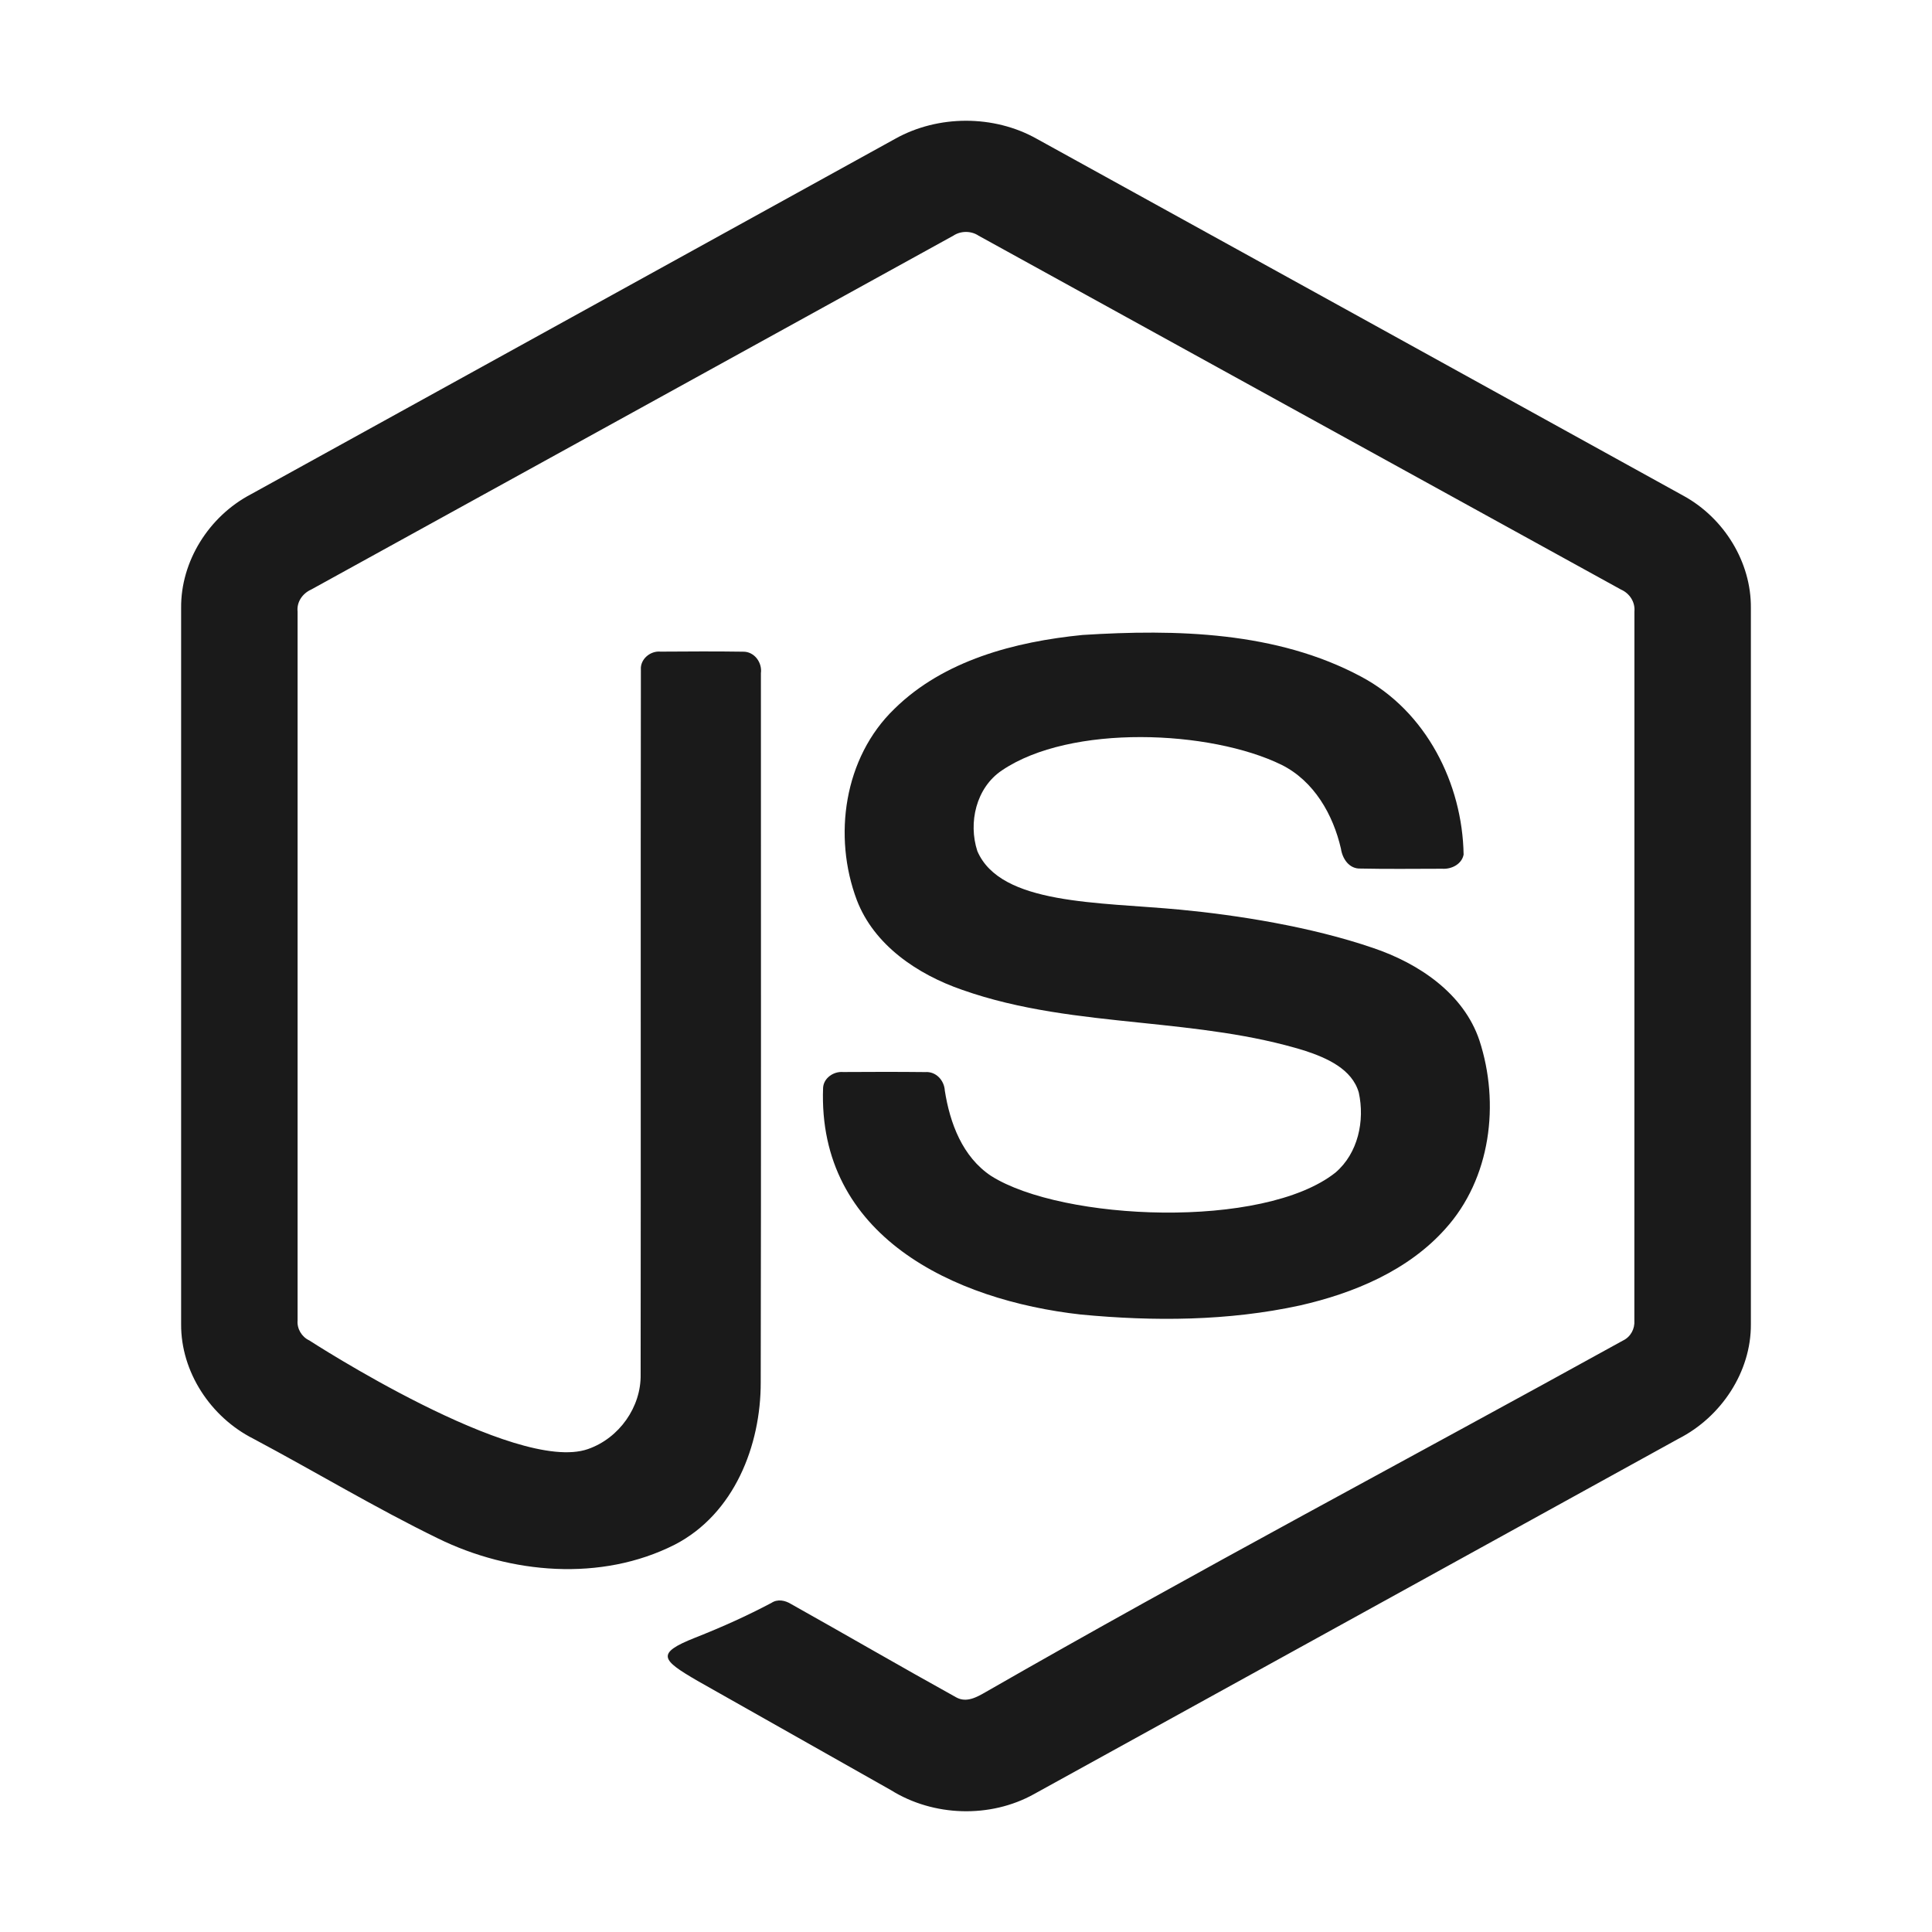
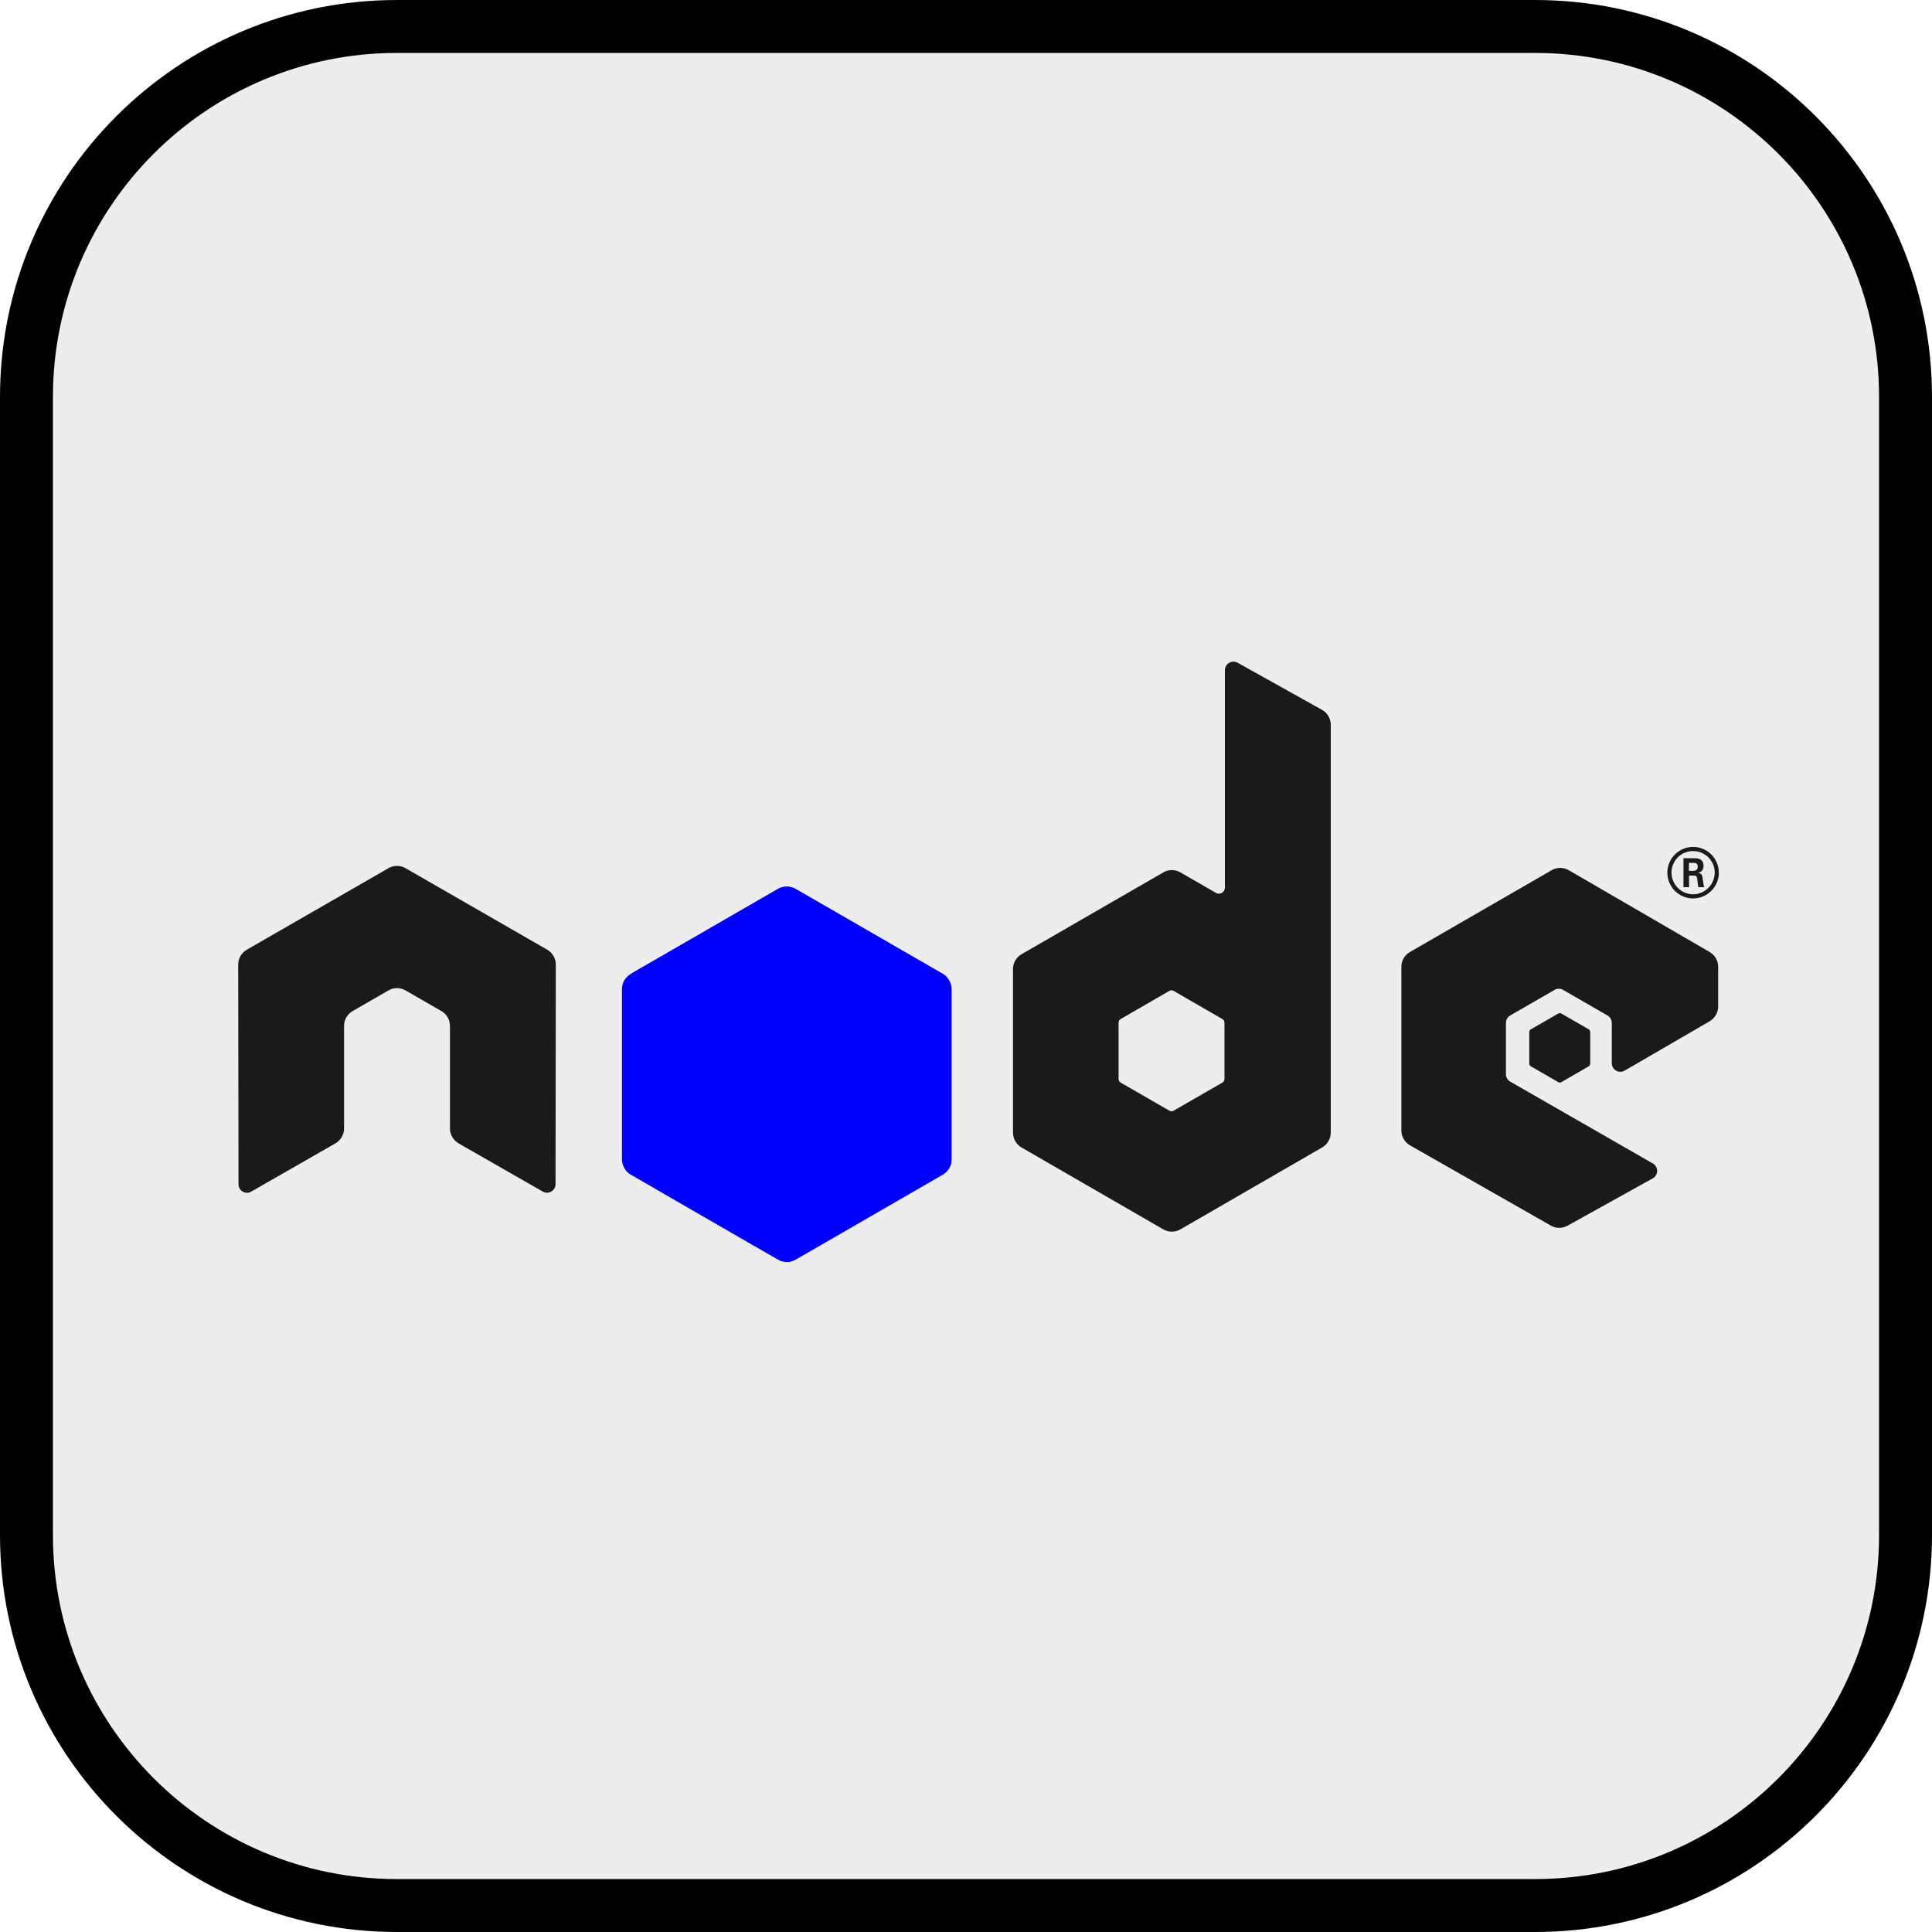
- <svg xmlns="http://www.w3.org/2000/svg" width="95px" height="95px" viewBox="0 0 32 32" fill="none">
-   <path d="M17.172 2.299C16.463 1.9 15.537 1.901 14.827 2.299C11.269 4.262 7.711 6.226 4.152 8.189C3.46 8.553 2.993 9.297 3 10.069V21.933C2.995 22.72 3.486 23.471 4.197 23.83C5.219 24.374 6.212 24.973 7.252 25.48C8.455 26.071 9.958 26.201 11.175 25.585C12.163 25.075 12.602 23.939 12.6 22.896C12.608 18.981 12.602 15.065 12.603 11.15C12.627 10.976 12.496 10.79 12.306 10.794C11.852 10.787 11.396 10.79 10.942 10.793C10.77 10.776 10.602 10.919 10.615 11.092C10.609 14.982 10.616 18.873 10.611 22.764C10.621 23.302 10.258 23.82 9.739 24.001C8.541 24.421 5.122 22.201 5.122 22.201C4.997 22.143 4.917 22.007 4.929 21.872C4.929 17.958 4.93 14.043 4.929 10.13C4.912 9.972 5.009 9.83 5.154 9.765C8.7 7.813 12.245 5.857 15.791 3.903C15.914 3.821 16.086 3.821 16.209 3.904C19.755 5.857 23.3 7.812 26.847 9.764C26.993 9.828 27.086 9.973 27.071 10.13C27.07 14.043 27.072 17.958 27.07 21.871C27.08 22.01 27.009 22.144 26.879 22.205C23.366 24.146 19.813 26.025 16.331 28.023C16.18 28.11 16.008 28.209 15.837 28.113C14.922 27.606 14.017 27.08 13.105 26.569C13.006 26.507 12.879 26.48 12.776 26.55C12.367 26.765 11.982 26.94 11.512 27.126C10.852 27.387 10.958 27.494 11.553 27.84C12.62 28.444 13.689 29.046 14.756 29.65C15.459 30.089 16.402 30.12 17.128 29.715C20.686 27.754 24.244 25.79 27.803 23.829C28.511 23.468 29.005 22.72 29 21.933V10.069C29.007 9.313 28.558 8.582 27.886 8.213C24.316 6.239 20.744 4.271 17.172 2.299Z" fill="#1A1A1A" />
-   <path d="M22.542 11.206C21.145 10.459 19.484 10.419 17.931 10.517C16.81 10.628 15.631 10.937 14.814 11.741C13.976 12.549 13.794 13.854 14.192 14.909C14.477 15.654 15.195 16.139 15.937 16.395C16.893 16.733 17.898 16.837 18.903 16.941C19.819 17.037 20.736 17.132 21.616 17.404C21.976 17.523 22.395 17.706 22.506 18.097C22.607 18.561 22.496 19.1 22.119 19.422C20.924 20.368 17.598 20.223 16.417 19.478C15.939 19.161 15.733 18.599 15.649 18.064C15.64 17.897 15.506 17.744 15.325 17.757C14.871 17.752 14.418 17.753 13.964 17.756C13.806 17.743 13.642 17.856 13.633 18.017C13.54 20.469 15.791 21.538 17.904 21.773C19.111 21.888 20.344 21.881 21.533 21.622C22.426 21.419 23.322 21.044 23.937 20.356C24.695 19.52 24.844 18.275 24.504 17.233C24.244 16.456 23.501 15.957 22.742 15.701C21.709 15.347 20.484 15.156 19.549 15.067C18.189 14.938 16.573 14.991 16.188 14.097C16.035 13.629 16.165 13.048 16.595 12.76C17.733 11.989 20.048 12.091 21.227 12.668C21.767 12.938 22.081 13.495 22.21 14.056C22.234 14.222 22.345 14.394 22.536 14.386C22.987 14.396 23.437 14.389 23.887 14.389C24.042 14.4 24.212 14.313 24.242 14.155C24.223 12.981 23.623 11.779 22.542 11.206Z" fill="#1A1A1A" />
+ <svg xmlns="http://www.w3.org/2000/svg" width="800px" height="800px" viewBox="0 0 73 73" version="1.1">
+   <defs>
+     <linearGradient x1="72.724%" y1="9.24%" x2="27.269%" y2="90.753%" id="linearGradient-1">
+       <stop stop-color="#0000FF" offset="30%">
+ 
+ </stop>
+       <stop stop-color="#0000FF" offset="50%">
+ 
+ </stop>
+       <stop stop-color="#0000FF" offset="80%">
+ 
+ </stop>
+     </linearGradient>
+     <linearGradient x1="3.994%" y1="80.099%" x2="97.307%" y2="20.906%" id="linearGradient-2">
+       <stop stop-color="#0000FF" offset="57%">
+ 
+ </stop>
+       <stop stop-color="#0000FF" offset="72%">
+ 
+ </stop>
+       <stop stop-color="#0000FF" offset="100%">
+ 
+ </stop>
+     </linearGradient>
+     <linearGradient x1="0%" y1="50%" x2="100%" y2="50%" id="linearGradient-3">
+       <stop stop-color="#0000FF" offset="16%">
+ 
+ </stop>
+       <stop stop-color="#0000FF" offset="38%">
+ 
+ </stop>
+       <stop stop-color="#0000FF" offset="47%">
+ 
+ </stop>
+       <stop stop-color="#0000FF" offset="70%">
+ 
+ </stop>
+       <stop stop-color="#0000FF" offset="90%">
+ 
+ </stop>
+     </linearGradient>
+   </defs>
+   <g id="build-tools/nodejs" stroke="none" stroke-width="1" fill="none" fill-rule="evenodd">
+     <g id="container" transform="translate(2, 2)">
+       <rect id="mask" stroke="#000000" stroke-width="2" fill="#EDEDED" fill-rule="nonzero" x="-1" y="-1" width="71" height="71" rx="14">
+ 
+ </rect>
+       <g id="Node.js_logo-(1)" transform="translate(7, 23)">
+         <path d="M54.815,7.905 L54.985,7.905 C55.124,7.905 55.15,7.808 55.15,7.751 C55.15,7.602 55.048,7.602 54.991,7.602 L54.817,7.602 L54.815,7.905 Z M54.609,7.427 L54.985,7.427 C55.114,7.427 55.367,7.427 55.367,7.715 C55.367,7.916 55.238,7.958 55.16,7.983 C55.311,7.994 55.321,8.092 55.341,8.231 C55.351,8.318 55.368,8.469 55.398,8.519 L55.167,8.519 C55.16,8.469 55.125,8.191 55.125,8.176 C55.11,8.114 55.088,8.083 55.011,8.083 L54.82,8.083 L54.82,8.521 L54.609,8.521 L54.609,7.427 Z M54.158,7.971 C54.158,8.423 54.523,8.79 54.972,8.79 C55.425,8.79 55.79,8.416 55.79,7.971 C55.79,7.517 55.42,7.157 54.971,7.157 C54.528,7.157 54.157,7.512 54.157,7.97 L54.158,7.971 Z M55.947,7.973 C55.947,8.509 55.508,8.947 54.973,8.947 C54.442,8.947 54,8.514 54,7.973 C54,7.422 54.453,7 54.973,7 C55.498,7 55.945,7.423 55.945,7.973 L55.947,7.973 Z" id="Shape" fill="#1A1A1A" fill-rule="nonzero">
+ 
+ </path>
+         <path d="M12.001,11.447 C12.001,11.214 11.878,11 11.678,10.885 L6.323,7.804 C6.233,7.751 6.132,7.723 6.029,7.719 L5.974,7.719 C5.871,7.723 5.77,7.751 5.678,7.804 L0.324,10.885 C0.124,11.001 0,11.215 0,11.447 L0.012,19.745 C0.012,19.86 0.071,19.967 0.172,20.024 C0.271,20.085 0.395,20.085 0.493,20.024 L3.676,18.201 C3.877,18.082 4,17.87 4,17.64 L4,13.764 C4,13.532 4.123,13.319 4.323,13.204 L5.678,12.423 C5.779,12.365 5.889,12.336 6.002,12.336 C6.112,12.336 6.225,12.365 6.323,12.423 L7.678,13.203 C7.878,13.318 8.001,13.532 8.001,13.763 L8.001,17.639 C8.001,17.869 8.126,18.082 8.326,18.201 L11.507,20.022 C11.607,20.082 11.731,20.082 11.83,20.022 C11.928,19.965 11.991,19.858 11.991,19.743 L12.001,11.447 Z M37.266,15.767 C37.266,15.824 37.236,15.878 37.186,15.907 L35.346,16.967 C35.297,16.995 35.235,16.995 35.185,16.967 L33.346,15.907 C33.295,15.878 33.265,15.824 33.265,15.767 L33.265,13.644 C33.265,13.586 33.295,13.532 33.345,13.503 L35.183,12.441 C35.233,12.412 35.295,12.412 35.346,12.441 L37.185,13.503 C37.235,13.532 37.266,13.586 37.266,13.644 L37.266,15.767 Z M37.763,0.041 C37.663,-0.015 37.541,-0.013 37.442,0.044 C37.343,0.103 37.282,0.209 37.282,0.324 L37.282,8.54 C37.282,8.621 37.239,8.696 37.169,8.736 C37.1,8.777 37.013,8.777 36.943,8.736 L35.602,7.964 C35.402,7.848 35.156,7.848 34.955,7.964 L29.599,11.055 C29.399,11.17 29.276,11.384 29.276,11.614 L29.276,17.798 C29.276,18.029 29.399,18.241 29.599,18.358 L34.955,21.451 C35.155,21.566 35.402,21.566 35.602,21.451 L40.958,18.356 C41.158,18.24 41.282,18.028 41.282,17.796 L41.282,2.384 C41.282,2.15 41.154,1.934 40.949,1.819 L37.763,0.041 Z M55.599,13.588 C55.798,13.472 55.92,13.259 55.92,13.029 L55.92,11.53 C55.92,11.299 55.798,11.087 55.598,10.971 L50.276,7.881 C50.076,7.765 49.829,7.765 49.628,7.881 L44.273,10.972 C44.072,11.088 43.95,11.3 43.95,11.532 L43.95,17.713 C43.95,17.946 44.075,18.161 44.276,18.276 L49.596,21.308 C49.792,21.421 50.033,21.422 50.231,21.312 L53.449,19.524 C53.551,19.467 53.615,19.359 53.615,19.243 C53.615,19.127 53.553,19.018 53.452,18.961 L48.064,15.869 C47.963,15.812 47.901,15.705 47.901,15.59 L47.901,13.65 C47.901,13.535 47.962,13.428 48.063,13.37 L49.739,12.403 C49.839,12.345 49.962,12.345 50.062,12.403 L51.739,13.37 C51.839,13.427 51.901,13.535 51.901,13.65 L51.901,15.174 C51.901,15.289 51.963,15.397 52.063,15.455 C52.163,15.512 52.286,15.512 52.386,15.454 L55.599,13.588 Z" id="Shape" fill="#1A1A1A">
+ 
+ </path>
+         <path d="M49.874,13.298 C49.912,13.276 49.959,13.276 49.998,13.298 L51.025,13.891 C51.064,13.914 51.087,13.954 51.087,13.999 L51.087,15.186 C51.087,15.23 51.064,15.271 51.025,15.293 L49.998,15.886 C49.959,15.908 49.912,15.908 49.874,15.886 L48.847,15.293 C48.808,15.271 48.784,15.23 48.784,15.186 L48.784,13.999 C48.784,13.954 48.806,13.914 48.846,13.891 L49.874,13.298 Z" id="Shape" fill="#1A1A1A">
+ 
+ </path>
+         <g id="nd-gr-nodejs-icon" transform="translate(14.5, 8.5)" fill-rule="nonzero">
+           <path d="M5.893,0.09 L0.336,3.297 C0.128,3.417 -2.08951043e-05,3.639 -1.93000907e-16,3.879 L-1.93000907e-16,10.298 C-5.70905583e-05,10.538 0.128,10.76 0.336,10.88 L5.894,14.09 C6.101,14.209 6.357,14.209 6.565,14.09 L12.122,10.88 C12.329,10.759 12.457,10.538 12.457,10.298 L12.457,3.879 C12.457,3.639 12.329,3.417 12.121,3.297 L6.564,0.09 C6.356,-0.03 6.1,-0.03 5.892,0.09" id="Shape" fill="url(#linearGradient-1)">
+ 
+ </path>
+           <path d="M0.138,10.706 C0.192,10.776 0.259,10.835 0.336,10.88 L5.103,13.633 L5.897,14.09 C6.014,14.157 6.149,14.188 6.284,14.177 C6.329,14.174 6.373,14.165 6.416,14.153 L12.277,3.421 C12.232,3.372 12.179,3.33 12.121,3.297 L8.482,1.196 L6.559,0.089 C6.504,0.058 6.445,0.034 6.384,0.019 L0.138,10.706 Z" id="Shape" fill="url(#linearGradient-2)">
+ 
+ </path>
+           <path d="M6.162,0.004 C6.067,0.013 5.976,0.043 5.893,0.09 L0.352,3.288 L6.327,14.172 C6.411,14.16 6.492,14.132 6.566,14.09 L12.123,10.88 C12.293,10.781 12.412,10.614 12.448,10.421 L6.356,0.015 C6.312,0.006 6.266,0.001 6.22,0.001 C6.202,0.001 6.183,0.002 6.165,0.004" id="Shape" fill="url(#linearGradient-3)">
+ 
+ </path>
+         </g>
+       </g>
+     </g>
+   </g>
</svg>
